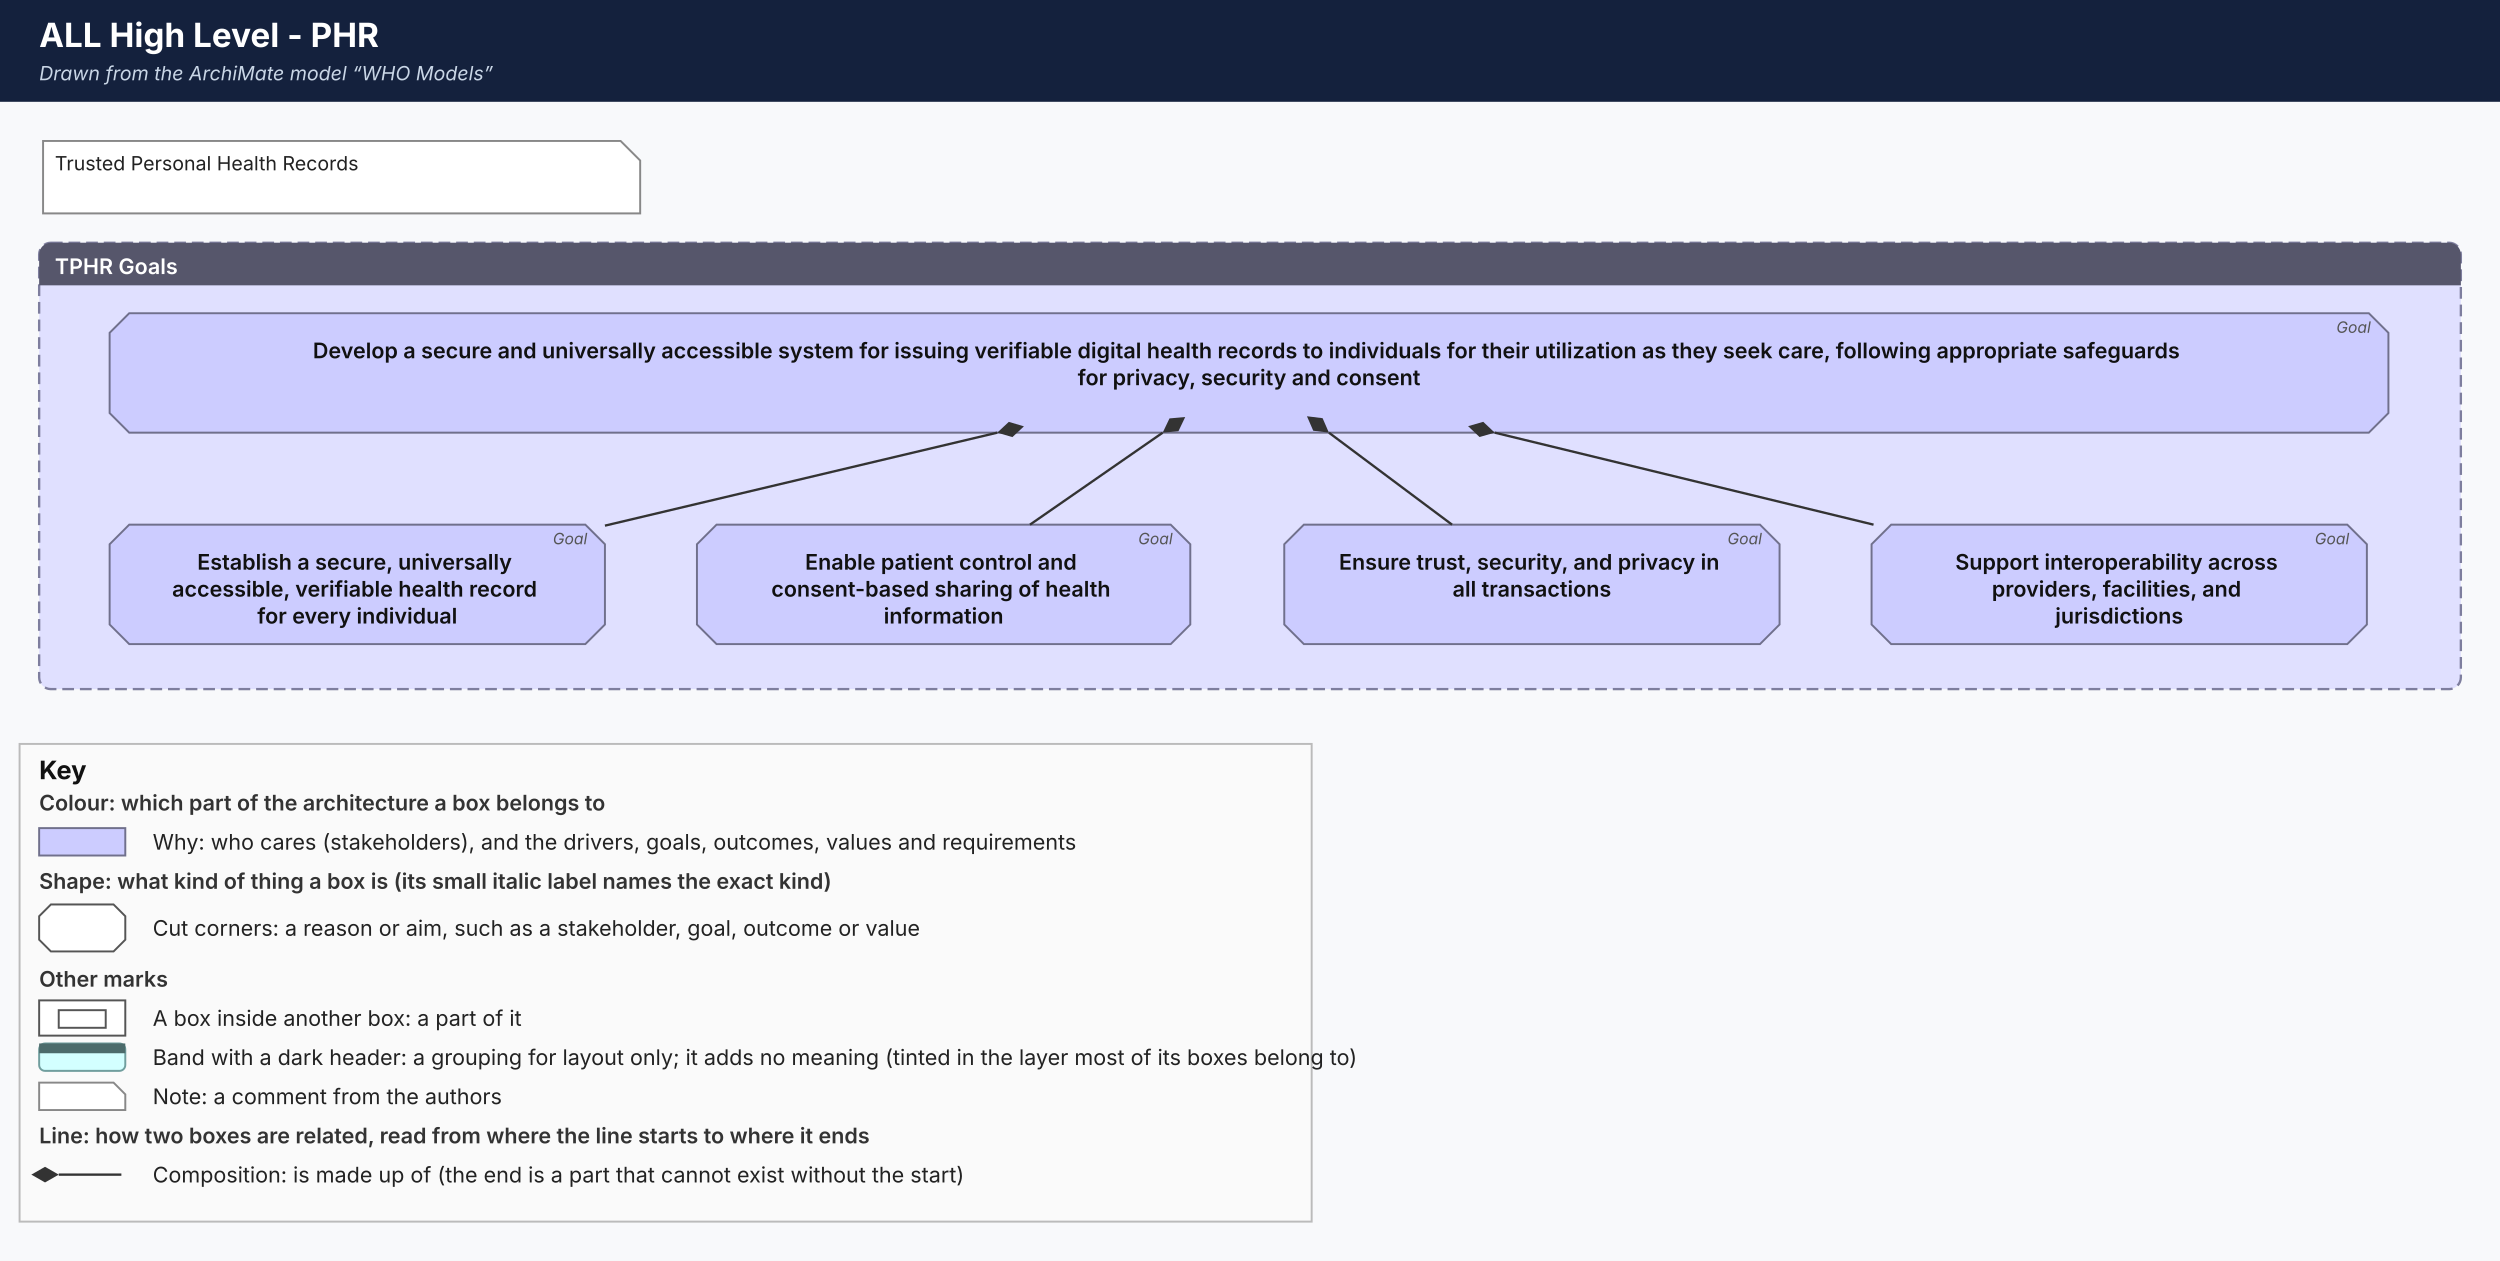
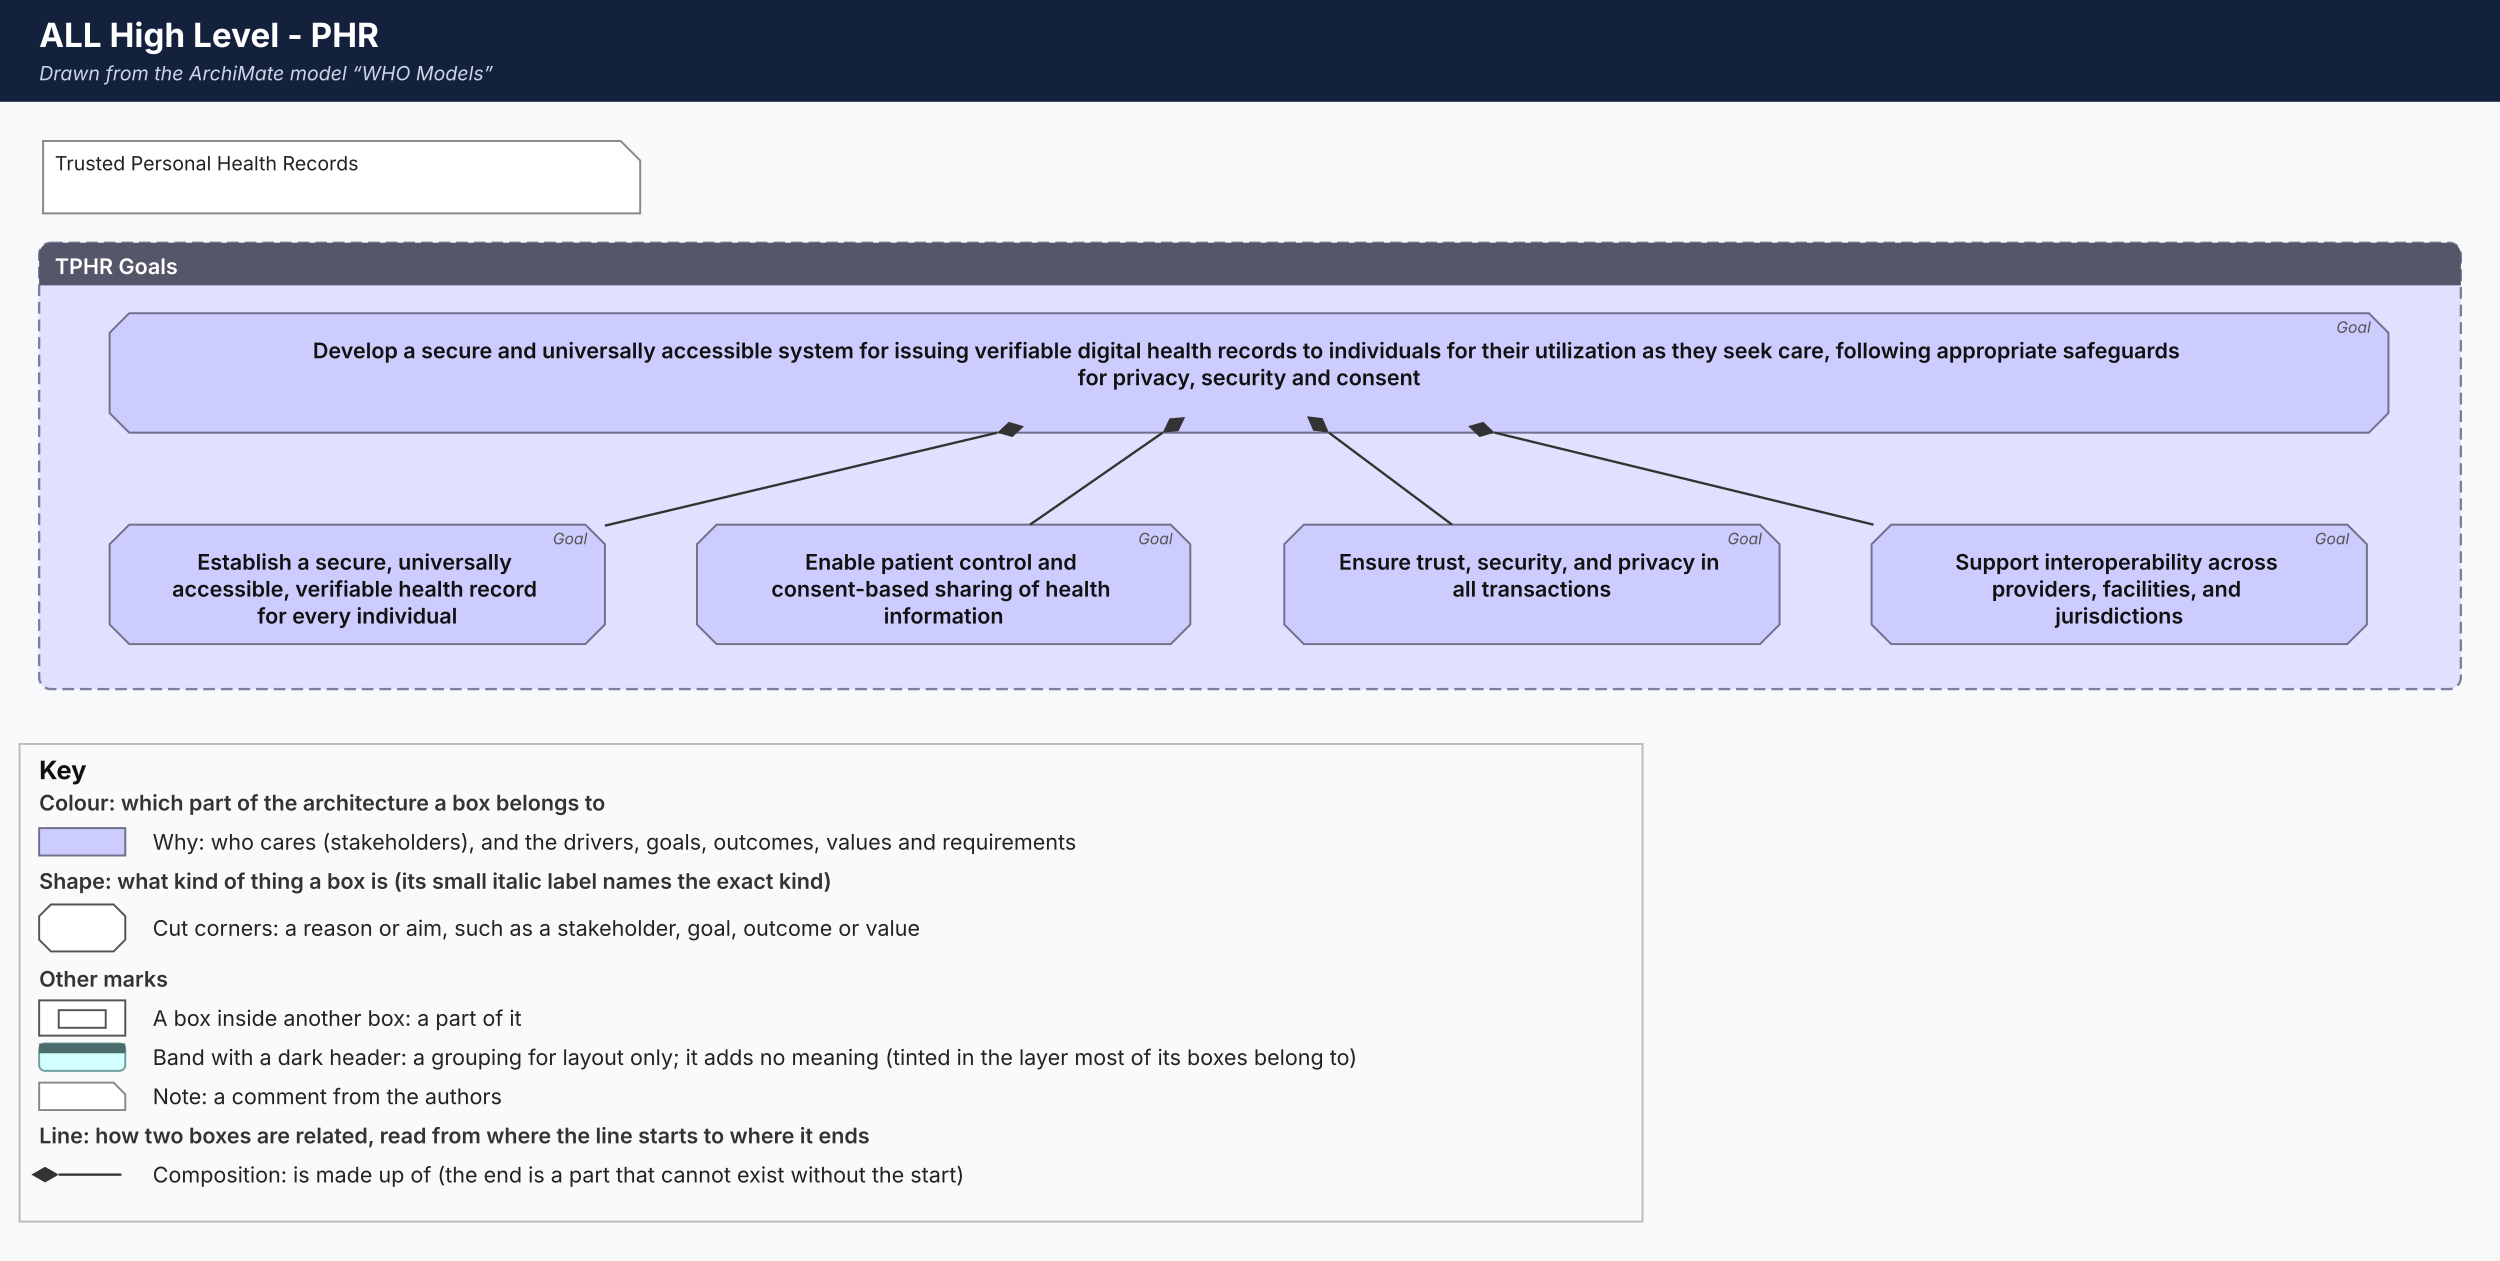
<svg xmlns="http://www.w3.org/2000/svg" viewBox="182 32 1277 644" width="1277" height="644" role="img" aria-labelledby="av-title">
  <style>
.av-name{font:600 11px Inter, "Segoe UI", system-ui, -apple-system, Helvetica, Arial, sans-serif;fill:#111}
.av-type{font:italic 8px Inter, "Segoe UI", system-ui, -apple-system, Helvetica, Arial, sans-serif;fill:#555}
.av-group{font:600 11px Inter, "Segoe UI", system-ui, -apple-system, Helvetica, Arial, sans-serif;fill:#333}
.av-note{font:10px Inter, "Segoe UI", system-ui, -apple-system, Helvetica, Arial, sans-serif;fill:#222}
.av-key{font:11px Inter, "Segoe UI", system-ui, -apple-system, Helvetica, Arial, sans-serif;fill:#222}
.av-keyh{font:600 11px Inter, "Segoe UI", system-ui, -apple-system, Helvetica, Arial, sans-serif;fill:#333}
.av-keyt{font:700 13px Inter, "Segoe UI", system-ui, -apple-system, Helvetica, Arial, sans-serif;fill:#111}
.av-rel{font:9px Inter, "Segoe UI", system-ui, -apple-system, Helvetica, Arial, sans-serif;fill:#333;paint-order:stroke;stroke:#fff;stroke-width:3px}
a:hover rect,a:hover polygon,a:focus rect,a:focus polygon{stroke:#06c;stroke-width:2.5}
</style>
  <defs>
    <marker id="arrow-open" viewBox="0 0 12 12" refX="11" refY="6" markerWidth="11" markerHeight="11" orient="auto-start-reverse" markerUnits="userSpaceOnUse">
      <path d="M1 1 L11 6 L1 11" fill="none" stroke="#333" stroke-width="1.3" />
    </marker>
    <marker id="arrow-filled" viewBox="0 0 12 12" refX="11" refY="6" markerWidth="11" markerHeight="11" orient="auto-start-reverse" markerUnits="userSpaceOnUse">
      <path d="M1 1 L11 6 L1 11 Z" fill="#333" />
    </marker>
    <marker id="arrow-small" viewBox="0 0 10 10" refX="9" refY="5" markerWidth="8" markerHeight="8" orient="auto-start-reverse" markerUnits="userSpaceOnUse">
      <path d="M1 1 L9 5 L1 9" fill="none" stroke="#333" stroke-width="1.2" />
    </marker>
    <marker id="triangle-hollow" viewBox="0 0 14 14" refX="13" refY="7" markerWidth="13" markerHeight="13" orient="auto-start-reverse" markerUnits="userSpaceOnUse">
      <path d="M1 1 L13 7 L1 13 Z" fill="#fff" stroke="#333" stroke-width="1.2" />
    </marker>
    <marker id="diamond-filled" viewBox="0 0 16 10" refX="1" refY="5" markerWidth="16" markerHeight="10" orient="auto-start-reverse" markerUnits="userSpaceOnUse">
      <path d="M1 5 L8 1 L15 5 L8 9 Z" fill="#333" />
    </marker>
    <marker id="diamond-hollow" viewBox="0 0 16 10" refX="1" refY="5" markerWidth="16" markerHeight="10" orient="auto-start-reverse" markerUnits="userSpaceOnUse">
      <path d="M1 5 L8 1 L15 5 L8 9 Z" fill="#fff" stroke="#333" stroke-width="1.2" />
    </marker>
    <marker id="dot" viewBox="0 0 8 8" refX="4" refY="4" markerWidth="7" markerHeight="7" orient="auto" markerUnits="userSpaceOnUse">
      <circle cx="4" cy="4" r="3.2" fill="#333" />
    </marker>
    <pattern id="missing" width="8" height="8" patternUnits="userSpaceOnUse" patternTransform="rotate(45)">
      <rect width="8" height="8" fill="#fff" />
      <line x1="0" y1="0" x2="0" y2="8" stroke="#d33" stroke-width="2" />
    </pattern>
  </defs>
  <rect x="182" y="32" width="1277" height="644" fill="#f8f9fb" />
  <rect x="182" y="32" width="1277" height="52" fill="#14213d" />
  <text x="202" y="56" style="font:700 17px Inter, &quot;Segoe UI&quot;, system-ui, -apple-system, Helvetica, Arial, sans-serif;fill:#fff">ALL High Level - PHR</text>
  <text x="202" y="73" style="font:italic 10px Inter, &quot;Segoe UI&quot;, system-ui, -apple-system, Helvetica, Arial, sans-serif;fill:#c9d6e6">Drawn from the ArchiMate model “WHO Models”</text>
  <g class="av-n">
    <polygon points="204,104 499,104 509,114 509,141 204,141" fill="#ffffff" stroke="#888" />
    <text class="av-note" x="210" y="119">
      <tspan x="210" dy="0">Trusted Personal Health Records</tspan>
    </text>
  </g>
  <a href="../../../en/dpi-h-ra/archimate/0.2.0-draft.3/elements/tphr-goals/" target="_top">
    <rect x="202" y="156" width="1237" height="228" rx="6" fill="#e0e0ff" stroke="#7e7e9e" stroke-width="1.2" stroke-dasharray="6 3" />
    <path d="M202 162 a6 6 0 0 1 6 -6 h1225 a6 6 0 0 1 6 6 v15.75 h-1237 z" fill="#56566b" />
    <text class="av-group" x="210" y="172" style="fill:#fff">TPHR Goals</text>
  </a>
  <a href="../../../en/dpi-h-ra/archimate/0.2.0-draft.3/elements/develop-a-secure-and-universally-accessible-system-for/" target="_top">
    <polygon points="248,192 1392,192 1402,202 1402,243 1392,253 248,253 238,243 238,202" fill="#ccccff" stroke="#70708c" stroke-width="1" />
    <text class="av-type" x="1393" y="202" text-anchor="end">Goal</text>
    <text class="av-name" x="820" y="215" text-anchor="middle">
      <tspan x="820" dy="0">Develop a secure and universally accessible system for issuing verifiable digital health records to individuals for their utilization as they seek care, following appropriate safeguards</tspan>
      <tspan x="820" dy="13.75">for privacy, security and consent</tspan>
    </text>
  </a>
  <a href="../../../en/dpi-h-ra/archimate/0.2.0-draft.3/elements/support-interoperability-across-providers-facilities-and/" target="_top">
    <polygon points="1148,300 1381,300 1391,310 1391,351 1381,361 1148,361 1138,351 1138,310" fill="#ccccff" stroke="#70708c" stroke-width="1" />
    <text class="av-type" x="1382" y="310" text-anchor="end">Goal</text>
    <text class="av-name" x="1264.5" y="323" text-anchor="middle">
      <tspan x="1264.5" dy="0">Support interoperability across</tspan>
      <tspan x="1264.5" dy="13.75">providers, facilities, and</tspan>
      <tspan x="1264.5" dy="13.75">jurisdictions</tspan>
    </text>
  </a>
  <a href="../../../en/dpi-h-ra/archimate/0.2.0-draft.3/elements/ensure-trust-security-and-privacy-in-all-transactions/" target="_top">
    <polygon points="848,300 1081,300 1091,310 1091,351 1081,361 848,361 838,351 838,310" fill="#ccccff" stroke="#70708c" stroke-width="1" />
    <text class="av-type" x="1082" y="310" text-anchor="end">Goal</text>
    <text class="av-name" x="964.5" y="323" text-anchor="middle">
      <tspan x="964.5" dy="0">Ensure trust, security, and privacy in</tspan>
      <tspan x="964.5" dy="13.75">all transactions</tspan>
    </text>
  </a>
  <a href="../../../en/dpi-h-ra/archimate/0.2.0-draft.3/elements/enable-patient-control-and-consent-based-sharing-of-health/" target="_top">
    <polygon points="548,300 780,300 790,310 790,351 780,361 548,361 538,351 538,310" fill="#ccccff" stroke="#70708c" stroke-width="1" />
    <text class="av-type" x="781" y="310" text-anchor="end">Goal</text>
    <text class="av-name" x="664" y="323" text-anchor="middle">
      <tspan x="664" dy="0">Enable patient control and</tspan>
      <tspan x="664" dy="13.75">consent-based sharing of health</tspan>
      <tspan x="664" dy="13.75">information</tspan>
    </text>
  </a>
  <a href="../../../en/dpi-h-ra/archimate/0.2.0-draft.3/elements/establish-a-secure-universally-accessible-verifiable-health/" target="_top">
    <polygon points="248,300 481,300 491,310 491,351 481,361 248,361 238,351 238,310" fill="#ccccff" stroke="#70708c" stroke-width="1" />
    <text class="av-type" x="482" y="310" text-anchor="end">Goal</text>
    <text class="av-name" x="364.5" y="323" text-anchor="middle">
      <tspan x="364.5" dy="0">Establish a secure, universally</tspan>
      <tspan x="364.5" dy="13.75">accessible, verifiable health record</tspan>
      <tspan x="364.5" dy="13.75">for every individual</tspan>
    </text>
  </a>
  <a href="../../../en/dpi-h-ra/archimate/0.2.0-draft.3/relationships/id-228bf34cf6b543538ea1ac186cdbdf5e/" target="_top">
    <path d="M691.4 253 L491 300.5" fill="none" stroke="#333" stroke-width="1.2" marker-start="url(#diamond-filled)" />
    <path d="M691.4 253 L491 300.5" fill="none" stroke="transparent" stroke-width="8" />
  </a>
  <a href="../../../en/dpi-h-ra/archimate/0.2.0-draft.3/relationships/id-4c07a1fa5fe24569a6ac962f98148ac9/" target="_top">
    <path d="M775.9 253 L708.1 300" fill="none" stroke="#333" stroke-width="1.2" marker-start="url(#diamond-filled)" />
    <path d="M775.9 253 L708.1 300" fill="none" stroke="transparent" stroke-width="8" />
  </a>
  <a href="../../../en/dpi-h-ra/archimate/0.2.0-draft.3/relationships/id-6c88cf20b474417eadef1ca9b7e4c293/" target="_top">
    <path d="M860.8 253 L923.7 300" fill="none" stroke="#333" stroke-width="1.2" marker-start="url(#diamond-filled)" />
    <path d="M860.8 253 L923.7 300" fill="none" stroke="transparent" stroke-width="8" />
  </a>
  <a href="../../../en/dpi-h-ra/archimate/0.2.0-draft.3/relationships/id-eb09c476347c43268606e550826a30ca/" target="_top">
    <path d="M945.5 253 L1139 300" fill="none" stroke="#333" stroke-width="1.2" marker-start="url(#diamond-filled)" />
    <path d="M945.5 253 L1139 300" fill="none" stroke="transparent" stroke-width="8" />
  </a>
  <g class="av-legend">
-     <rect x="192" y="412" width="660" height="244" fill="#fafafa" stroke="#bbb" />
+     <rect x="192" y="412" width="829" height="244" fill="#fafafa" stroke="#bbb" />
    <text class="av-keyt" x="202" y="430">Key</text>
    <text class="av-keyh" x="202" y="446">Colour: which part of the architecture a box belongs to</text>
    <rect x="202" y="455" width="44" height="14" fill="#ccccff" stroke="#70708c" />
    <text class="av-key" x="260" y="466">Why: who cares (stakeholders), and the drivers, goals, outcomes, values and requirements</text>
    <text class="av-keyh" x="202" y="486">Shape: what kind of thing a box is (its small italic label names the exact kind)</text>
    <polygon points="208,494 240,494 246,500 246,512 240,518 208,518 202,512 202,500" fill="#fff" stroke="#555" />
    <text class="av-key" x="260" y="510">Cut corners: a reason or aim, such as a stakeholder, goal, outcome or value</text>
    <text class="av-keyh" x="202" y="536">Other marks</text>
    <rect x="202" y="543" width="44" height="18" fill="#fff" stroke="#555" />
    <rect x="212" y="548" width="24" height="9" fill="#fff" stroke="#555" />
    <text class="av-key" x="260" y="556">A box inside another box: a part of it</text>
    <rect x="202" y="565" width="44" height="14" rx="3" fill="#d3ffff" stroke="#709e9e" />
    <rect x="202" y="565" width="44" height="5" fill="#4c6b6b" />
    <text class="av-key" x="260" y="576">Band with a dark header: a grouping for layout only; it adds no meaning (tinted in the layer most of its boxes belong to)</text>
    <polygon points="202,585 240,585 246,591 246,599 202,599" fill="#fff" stroke="#888" />
    <text class="av-key" x="260" y="596">Note: a comment from the authors</text>
    <text class="av-keyh" x="202" y="616">Line: how two boxes are related, read from where the line starts to where it ends</text>
    <path d="M212 632 L244 632" fill="none" stroke="#333" stroke-width="1.2" marker-start="url(#diamond-filled)" />
    <text class="av-key" x="260" y="636">Composition: is made up of (the end is a part that cannot exist without the start)</text>
  </g>
</svg>
